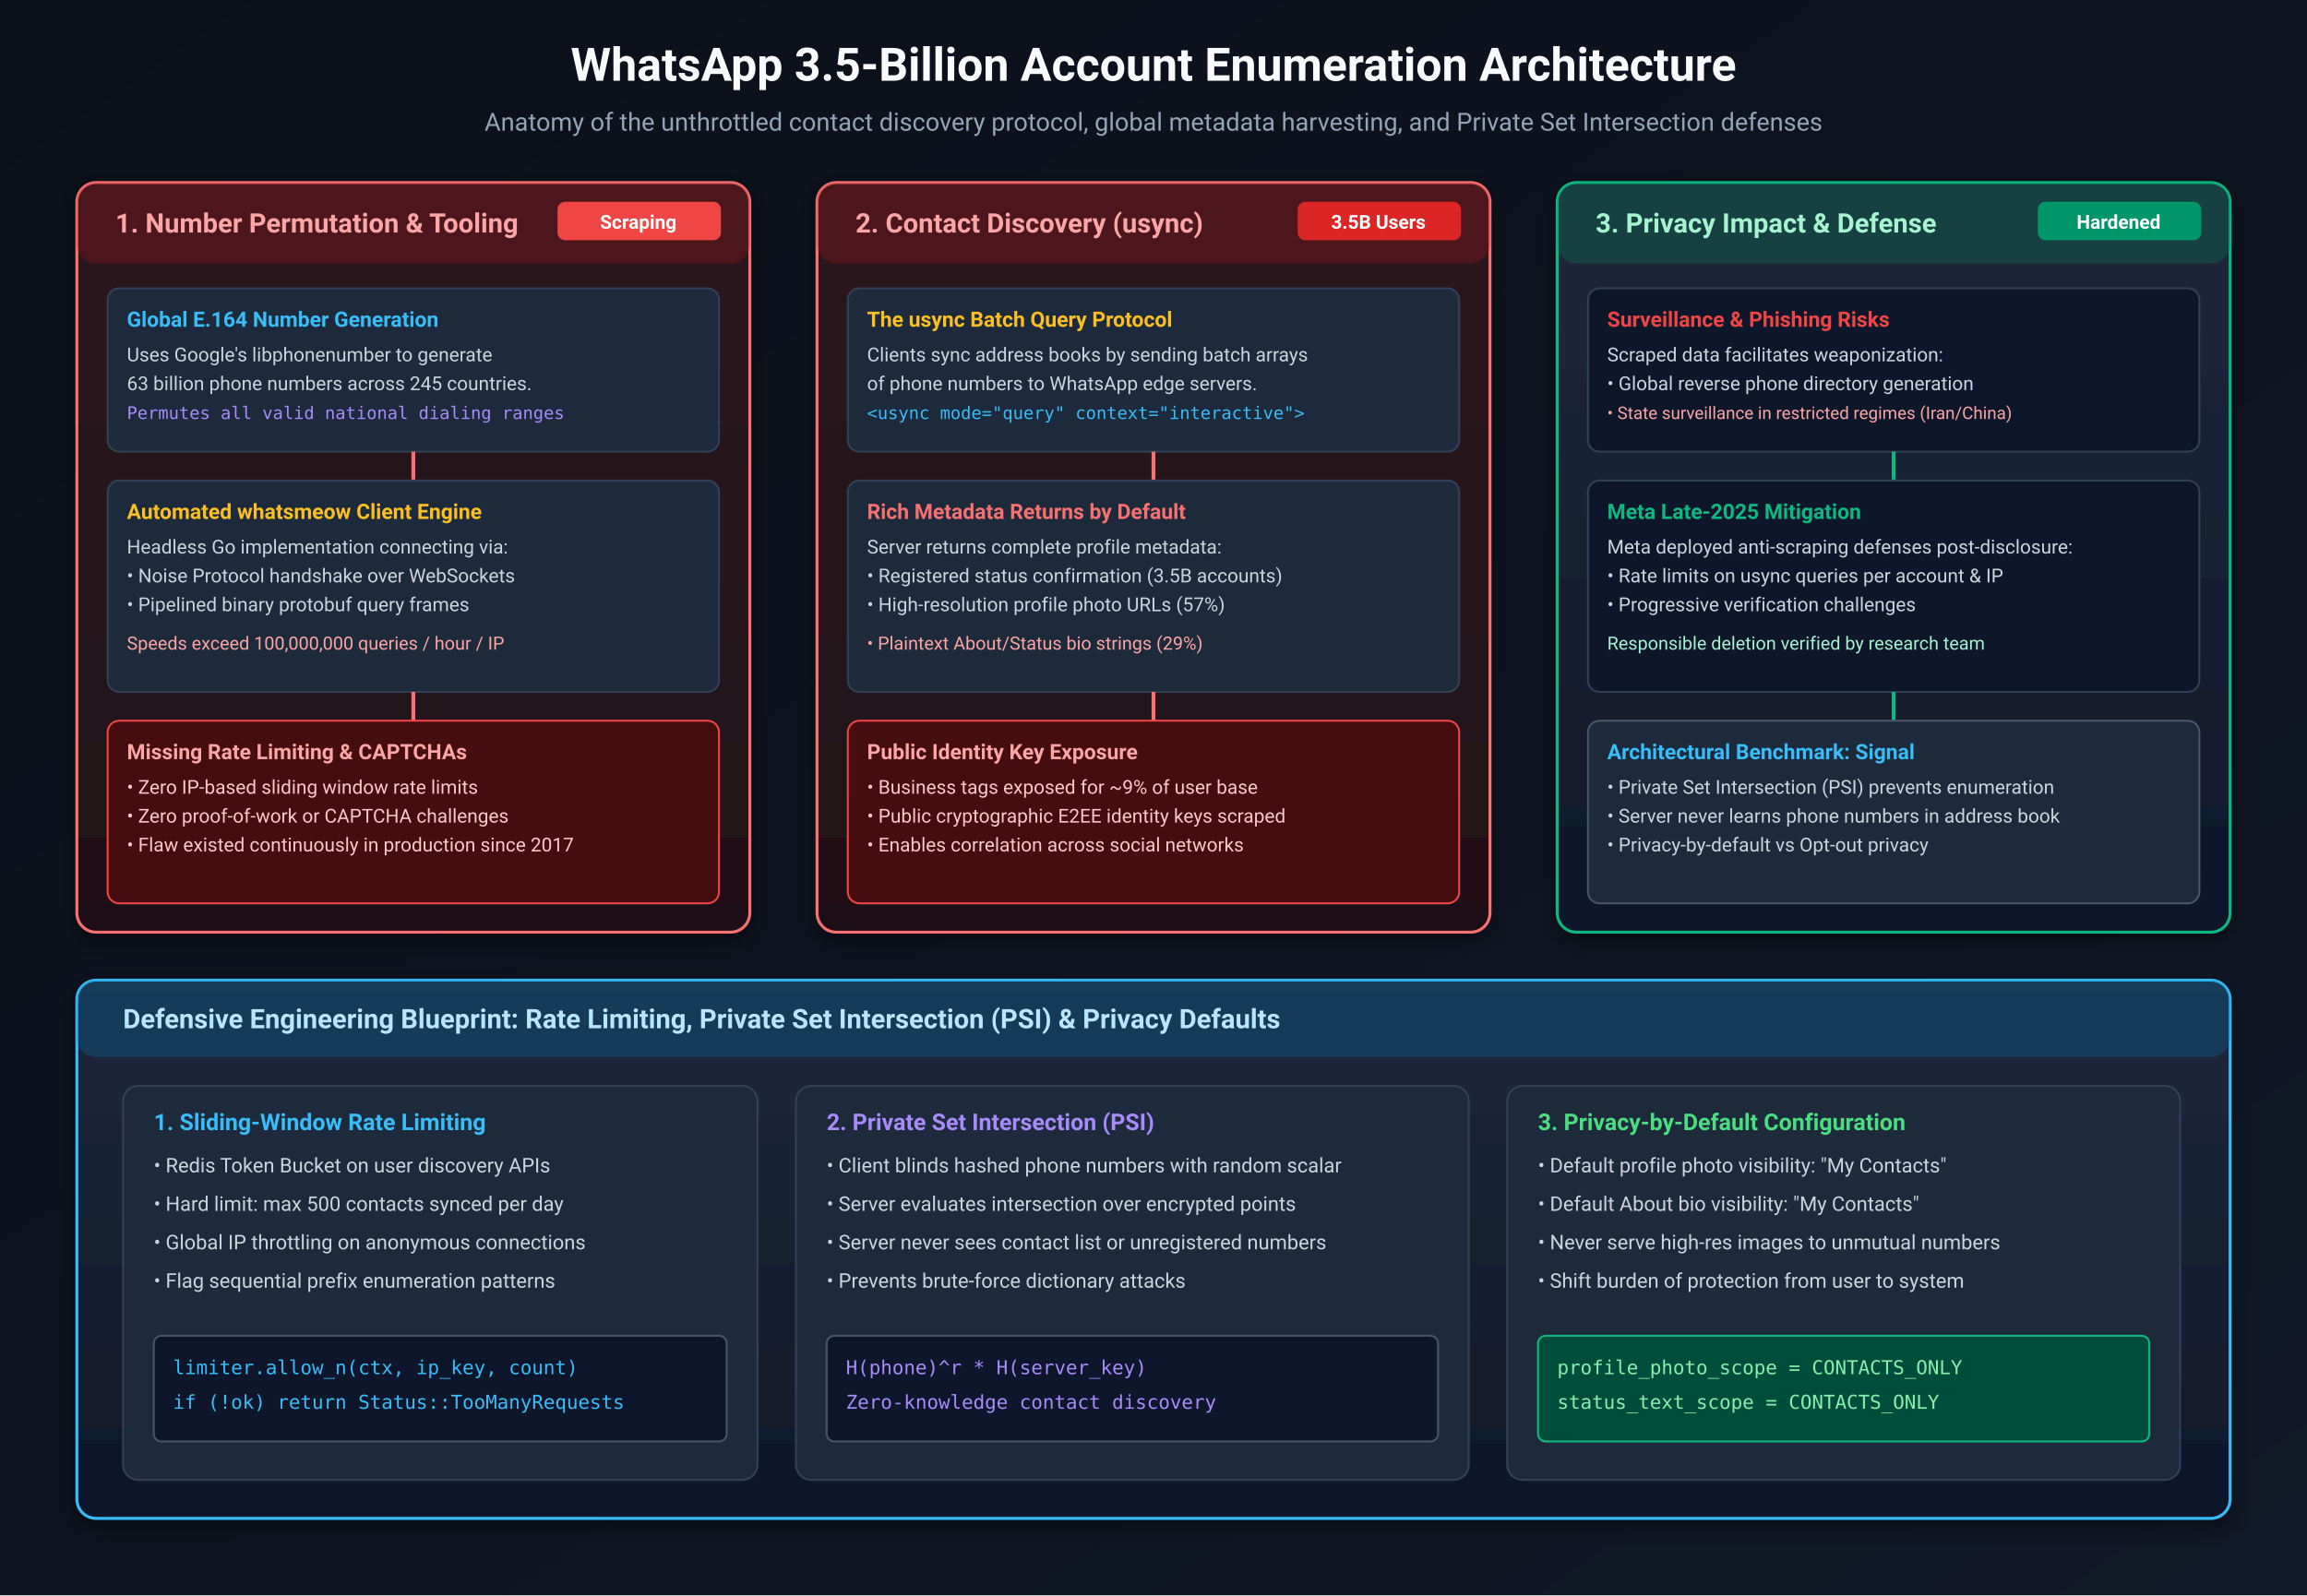
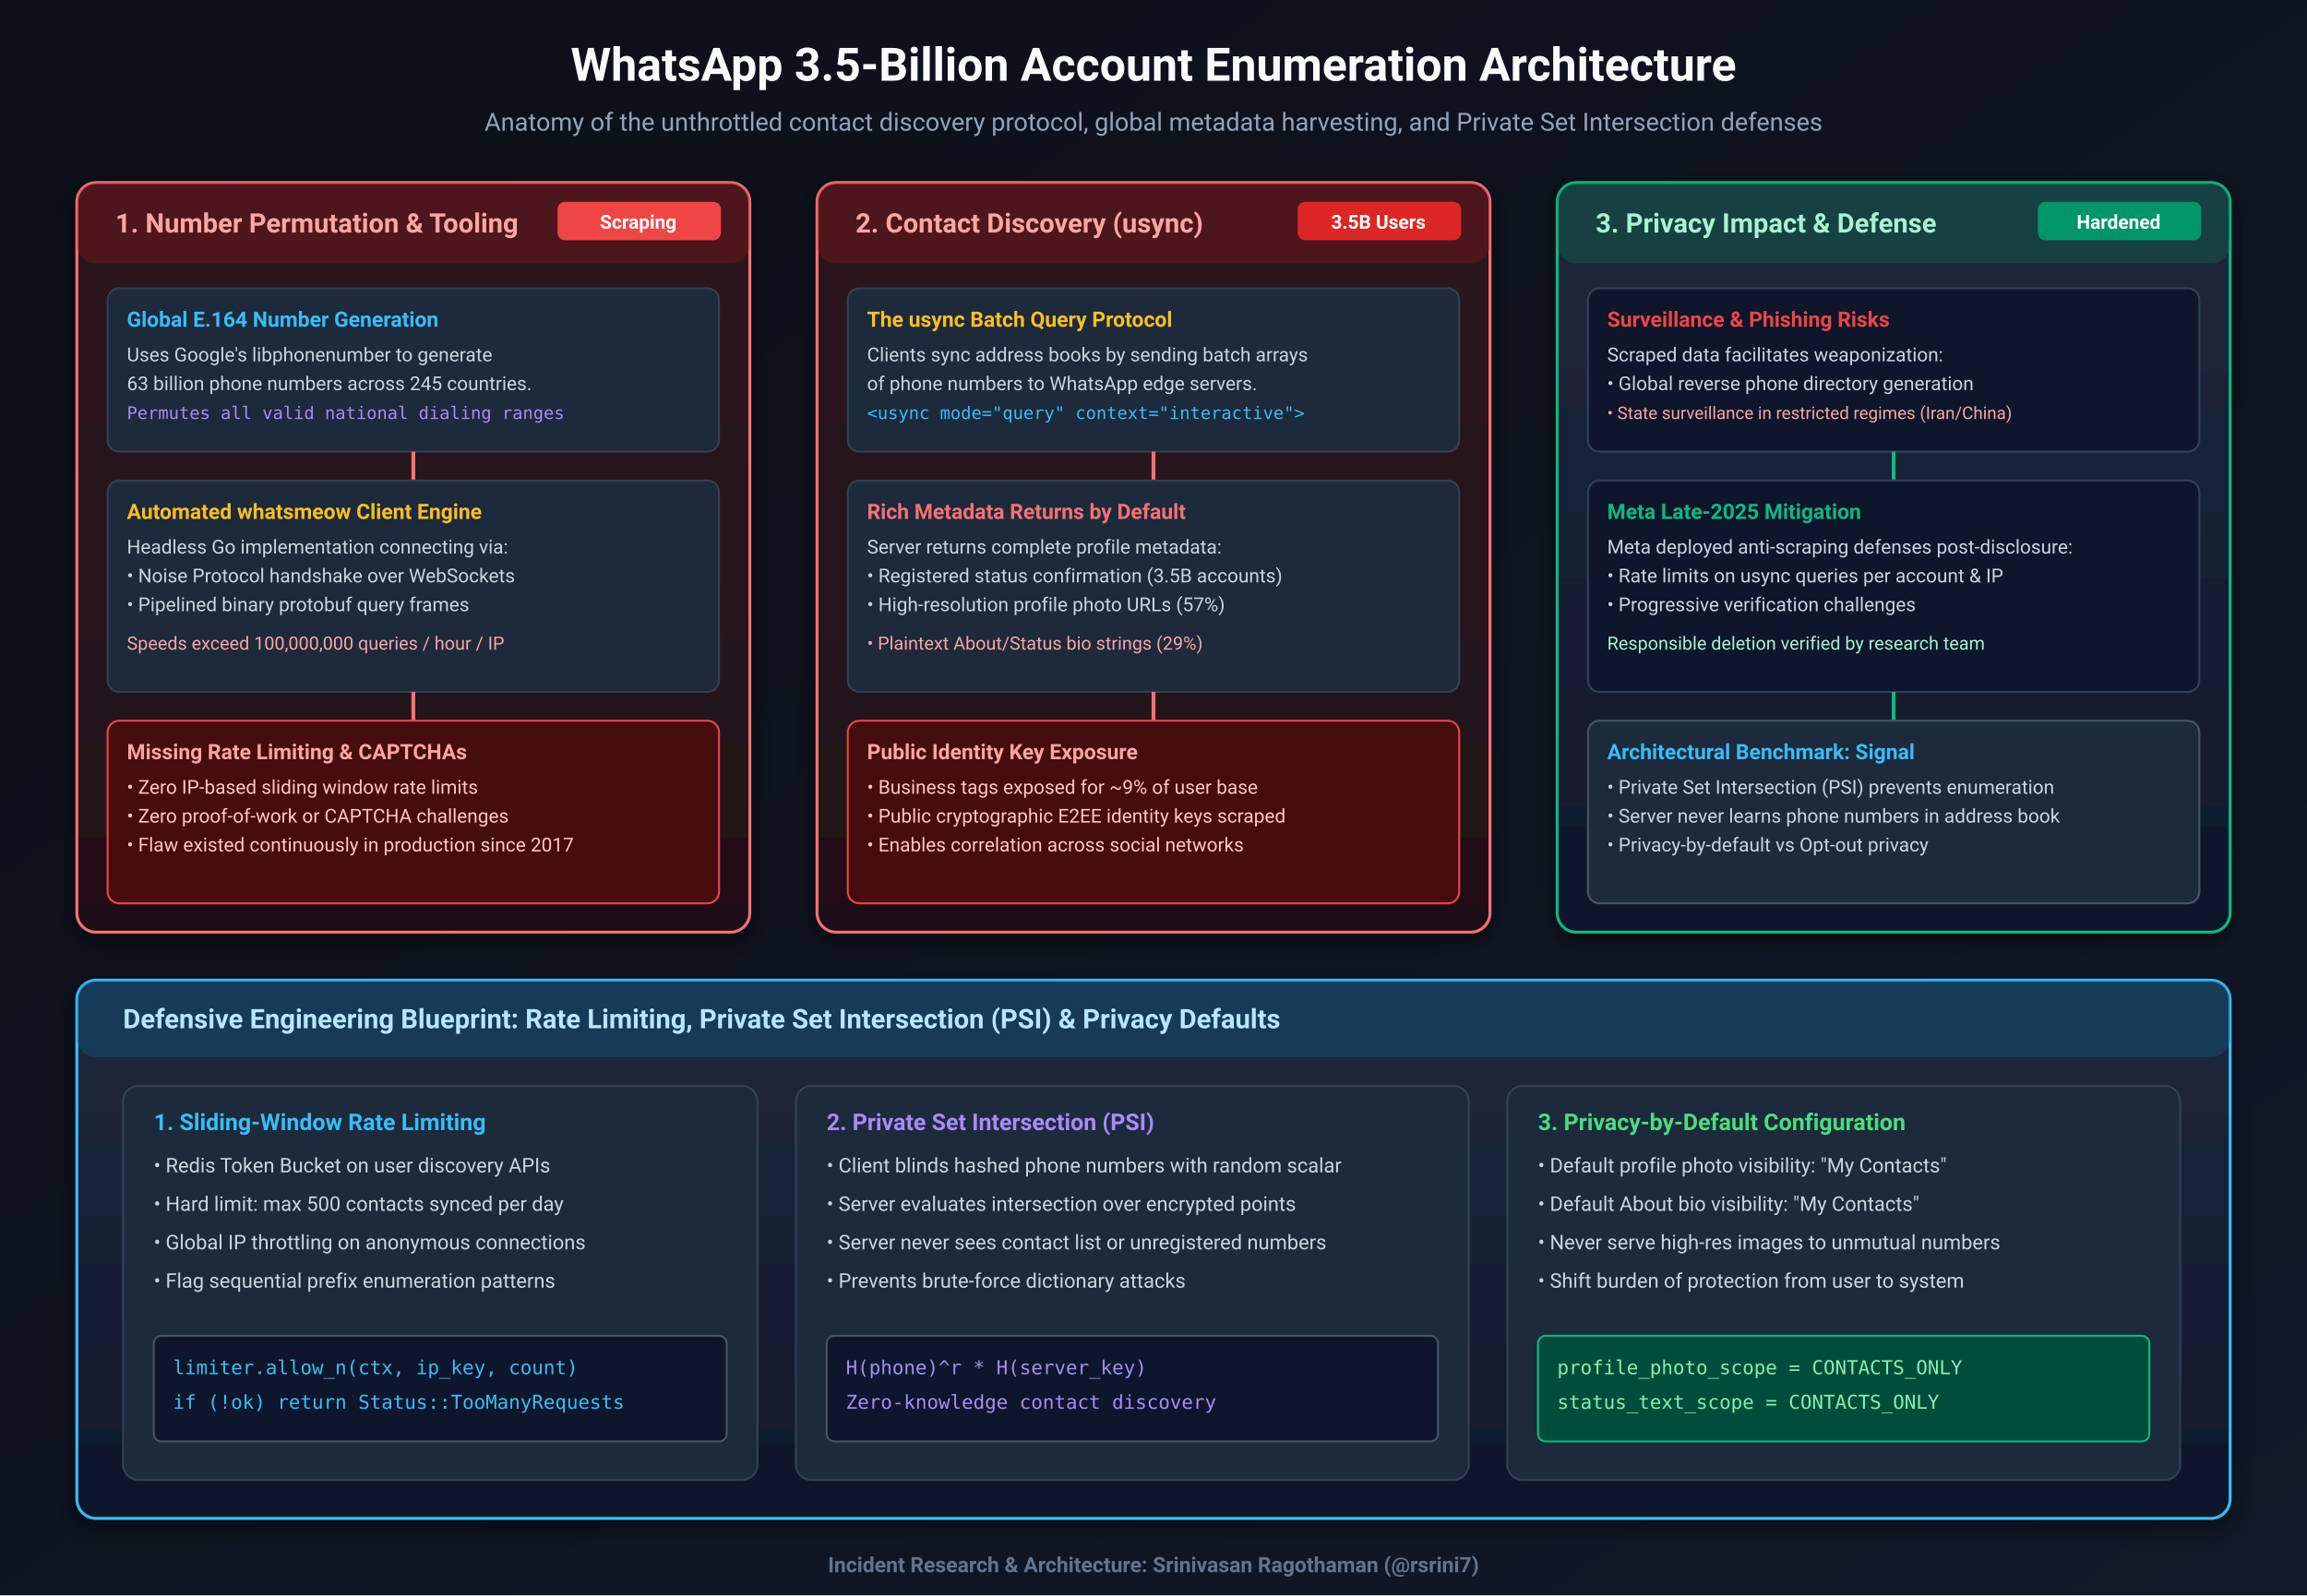
<svg xmlns="http://www.w3.org/2000/svg" viewBox="0 0 1200 830" width="100%" height="100%">
  <defs>
    <linearGradient id="bgGrad" x1="0%" y1="0%" x2="100%" y2="100%">
      <stop offset="0%" stop-color="#0b0f19" />
      <stop offset="100%" stop-color="#111827" />
    </linearGradient>
    <linearGradient id="cardGrad" x1="0%" y1="0%" x2="0%" y2="100%">
      <stop offset="0%" stop-color="#1e293b" />
      <stop offset="100%" stop-color="#0f172a" />
    </linearGradient>
    <linearGradient id="redCard" x1="0%" y1="0%" x2="0%" y2="100%">
      <stop offset="0%" stop-color="#2d151e" />
      <stop offset="100%" stop-color="#1f1118" />
    </linearGradient>
    <linearGradient id="greenCard" x1="0%" y1="0%" x2="0%" y2="100%">
      <stop offset="0%" stop-color="#064e3b" />
      <stop offset="100%" stop-color="#022c22" />
    </linearGradient>
    <filter id="shadow" x="-5%" y="-5%" width="110%" height="110%">
      <feDropShadow dx="0" dy="4" stdDeviation="6" flood-color="#000000" flood-opacity="0.5" />
    </filter>
  </defs>
  <rect width="1200" height="830" fill="url(#bgGrad)" />
  <text x="600" y="42" text-anchor="middle" font-family="-apple-system, BlinkMacSystemFont, 'Segoe UI', Roboto, sans-serif" font-size="24" font-weight="700" fill="#f8fafc">WhatsApp 3.5-Billion Account Enumeration Architecture</text>
  <text x="600" y="68" text-anchor="middle" font-family="-apple-system, BlinkMacSystemFont, 'Segoe UI', Roboto, sans-serif" font-size="13" fill="#94a3b8">Anatomy of the unthrottled contact discovery protocol, global metadata harvesting, and Private Set Intersection defenses</text>
  <g transform="translate(40, 95)" filter="url(#shadow)">
    <rect width="350" height="390" rx="10" fill="url(#redCard)" stroke="#f87171" stroke-width="1.5" />
    <rect x="0" y="0" width="350" height="42" rx="10" fill="#991b1b" fill-opacity="0.3" />
    <text x="20" y="26" font-family="-apple-system, BlinkMacSystemFont, 'Segoe UI', Roboto, sans-serif" font-size="14" font-weight="700" fill="#fca5a5">1. Number Permutation &amp; Tooling</text>
    <rect x="250" y="10" width="85" height="20" rx="4" fill="#ef4444" />
    <text x="292" y="24" text-anchor="middle" font-family="-apple-system, BlinkMacSystemFont, 'Segoe UI', Roboto, sans-serif" font-size="10" font-weight="700" fill="#ffffff">Scraping</text>
    <rect x="16" y="55" width="318" height="85" rx="6" fill="#1e293b" stroke="#334155" stroke-width="1" />
    <text x="26" y="75" font-family="-apple-system, BlinkMacSystemFont, 'Segoe UI', Roboto, sans-serif" font-size="11" font-weight="700" fill="#38bdf8">Global E.164 Number Generation</text>
    <text x="26" y="93" font-family="-apple-system, BlinkMacSystemFont, 'Segoe UI', Roboto, sans-serif" font-size="10" fill="#cbd5e1">Uses Google's libphonenumber to generate</text>
    <text x="26" y="108" font-family="-apple-system, BlinkMacSystemFont, 'Segoe UI', Roboto, sans-serif" font-size="10" fill="#cbd5e1">63 billion phone numbers across 245 countries.</text>
    <text x="26" y="123" font-family="monospace" font-size="9" fill="#a78bfa">Permutes all valid national dialing ranges</text>
    <path d="M 175 140 L 175 155" stroke="#f87171" stroke-width="2" />
    <rect x="16" y="155" width="318" height="110" rx="6" fill="#1e293b" stroke="#334155" stroke-width="1" />
    <text x="26" y="175" font-family="-apple-system, BlinkMacSystemFont, 'Segoe UI', Roboto, sans-serif" font-size="11" font-weight="700" fill="#fbbf24">Automated whatsmeow Client Engine</text>
    <text x="26" y="193" font-family="-apple-system, BlinkMacSystemFont, 'Segoe UI', Roboto, sans-serif" font-size="10" fill="#cbd5e1">Headless Go implementation connecting via:</text>
    <text x="26" y="208" font-family="-apple-system, BlinkMacSystemFont, 'Segoe UI', Roboto, sans-serif" font-size="10" fill="#cbd5e1">• Noise Protocol handshake over WebSockets</text>
    <text x="26" y="223" font-family="-apple-system, BlinkMacSystemFont, 'Segoe UI', Roboto, sans-serif" font-size="10" fill="#cbd5e1">• Pipelined binary protobuf query frames</text>
    <text x="26" y="243" font-family="-apple-system, BlinkMacSystemFont, 'Segoe UI', Roboto, sans-serif" font-size="9.5" fill="#fca5a5">Speeds exceed 100,000,000 queries / hour / IP</text>
    <path d="M 175 265 L 175 280" stroke="#f87171" stroke-width="2" />
    <rect x="16" y="280" width="318" height="95" rx="6" fill="#450a0a" stroke="#ef4444" stroke-width="1" />
    <text x="26" y="300" font-family="-apple-system, BlinkMacSystemFont, 'Segoe UI', Roboto, sans-serif" font-size="11" font-weight="700" fill="#fca5a5">Missing Rate Limiting &amp; CAPTCHAs</text>
    <text x="26" y="318" font-family="-apple-system, BlinkMacSystemFont, 'Segoe UI', Roboto, sans-serif" font-size="10" fill="#fecaca">• Zero IP-based sliding window rate limits</text>
    <text x="26" y="333" font-family="-apple-system, BlinkMacSystemFont, 'Segoe UI', Roboto, sans-serif" font-size="10" fill="#fecaca">• Zero proof-of-work or CAPTCHA challenges</text>
    <text x="26" y="348" font-family="-apple-system, BlinkMacSystemFont, 'Segoe UI', Roboto, sans-serif" font-size="10" fill="#fecaca">• Flaw existed continuously in production since 2017</text>
  </g>
  <g transform="translate(425, 95)" filter="url(#shadow)">
    <rect width="350" height="390" rx="10" fill="url(#redCard)" stroke="#f87171" stroke-width="1.5" />
    <rect x="0" y="0" width="350" height="42" rx="10" fill="#991b1b" fill-opacity="0.3" />
    <text x="20" y="26" font-family="-apple-system, BlinkMacSystemFont, 'Segoe UI', Roboto, sans-serif" font-size="14" font-weight="700" fill="#fca5a5">2. Contact Discovery (usync)</text>
    <rect x="250" y="10" width="85" height="20" rx="4" fill="#dc2626" />
    <text x="292" y="24" text-anchor="middle" font-family="-apple-system, BlinkMacSystemFont, 'Segoe UI', Roboto, sans-serif" font-size="10" font-weight="700" fill="#ffffff">3.5B Users</text>
    <rect x="16" y="55" width="318" height="85" rx="6" fill="#1e293b" stroke="#334155" stroke-width="1" />
    <text x="26" y="75" font-family="-apple-system, BlinkMacSystemFont, 'Segoe UI', Roboto, sans-serif" font-size="11" font-weight="700" fill="#fbbf24">The usync Batch Query Protocol</text>
    <text x="26" y="93" font-family="-apple-system, BlinkMacSystemFont, 'Segoe UI', Roboto, sans-serif" font-size="10" fill="#cbd5e1">Clients sync address books by sending batch arrays</text>
    <text x="26" y="108" font-family="-apple-system, BlinkMacSystemFont, 'Segoe UI', Roboto, sans-serif" font-size="10" fill="#cbd5e1">of phone numbers to WhatsApp edge servers.</text>
    <text x="26" y="123" font-family="monospace" font-size="9" fill="#38bdf8">&lt;usync mode="query" context="interactive"&gt;</text>
    <path d="M 175 140 L 175 155" stroke="#f87171" stroke-width="2" />
    <rect x="16" y="155" width="318" height="110" rx="6" fill="#1e293b" stroke="#334155" stroke-width="1" />
    <text x="26" y="175" font-family="-apple-system, BlinkMacSystemFont, 'Segoe UI', Roboto, sans-serif" font-size="11" font-weight="700" fill="#f87171">Rich Metadata Returns by Default</text>
    <text x="26" y="193" font-family="-apple-system, BlinkMacSystemFont, 'Segoe UI', Roboto, sans-serif" font-size="10" fill="#cbd5e1">Server returns complete profile metadata:</text>
    <text x="26" y="208" font-family="-apple-system, BlinkMacSystemFont, 'Segoe UI', Roboto, sans-serif" font-size="10" fill="#cbd5e1">• Registered status confirmation (3.5B accounts)</text>
    <text x="26" y="223" font-family="-apple-system, BlinkMacSystemFont, 'Segoe UI', Roboto, sans-serif" font-size="10" fill="#cbd5e1">• High-resolution profile photo URLs (57%)</text>
    <text x="26" y="243" font-family="-apple-system, BlinkMacSystemFont, 'Segoe UI', Roboto, sans-serif" font-size="9.5" fill="#fca5a5">• Plaintext About/Status bio strings (29%)</text>
    <path d="M 175 265 L 175 280" stroke="#f87171" stroke-width="2" />
    <rect x="16" y="280" width="318" height="95" rx="6" fill="#450a0a" stroke="#ef4444" stroke-width="1" />
    <text x="26" y="300" font-family="-apple-system, BlinkMacSystemFont, 'Segoe UI', Roboto, sans-serif" font-size="11" font-weight="700" fill="#fca5a5">Public Identity Key Exposure</text>
    <text x="26" y="318" font-family="-apple-system, BlinkMacSystemFont, 'Segoe UI', Roboto, sans-serif" font-size="10" fill="#fecaca">• Business tags exposed for ~9% of user base</text>
    <text x="26" y="333" font-family="-apple-system, BlinkMacSystemFont, 'Segoe UI', Roboto, sans-serif" font-size="10" fill="#fecaca">• Public cryptographic E2EE identity keys scraped</text>
    <text x="26" y="348" font-family="-apple-system, BlinkMacSystemFont, 'Segoe UI', Roboto, sans-serif" font-size="10" fill="#fecaca">• Enables correlation across social networks</text>
  </g>
  <g transform="translate(810, 95)" filter="url(#shadow)">
    <rect width="350" height="390" rx="10" fill="url(#cardGrad)" stroke="#10b981" stroke-width="1.5" />
    <rect x="0" y="0" width="350" height="42" rx="10" fill="#047857" fill-opacity="0.3" />
    <text x="20" y="26" font-family="-apple-system, BlinkMacSystemFont, 'Segoe UI', Roboto, sans-serif" font-size="14" font-weight="700" fill="#a7f3d0">3. Privacy Impact &amp; Defense</text>
    <rect x="250" y="10" width="85" height="20" rx="4" fill="#059669" />
    <text x="292" y="24" text-anchor="middle" font-family="-apple-system, BlinkMacSystemFont, 'Segoe UI', Roboto, sans-serif" font-size="10" font-weight="700" fill="#ffffff">Hardened</text>
    <rect x="16" y="55" width="318" height="85" rx="6" fill="#0f172a" stroke="#334155" stroke-width="1" />
    <text x="26" y="75" font-family="-apple-system, BlinkMacSystemFont, 'Segoe UI', Roboto, sans-serif" font-size="11" font-weight="700" fill="#ef4444">Surveillance &amp; Phishing Risks</text>
    <text x="26" y="93" font-family="-apple-system, BlinkMacSystemFont, 'Segoe UI', Roboto, sans-serif" font-size="10" fill="#cbd5e1">Scraped data facilitates weaponization:</text>
    <text x="26" y="108" font-family="-apple-system, BlinkMacSystemFont, 'Segoe UI', Roboto, sans-serif" font-size="10" fill="#cbd5e1">• Global reverse phone directory generation</text>
    <text x="26" y="123" font-family="-apple-system, BlinkMacSystemFont, 'Segoe UI', Roboto, sans-serif" font-size="9" fill="#fca5a5">• State surveillance in restricted regimes (Iran/China)</text>
    <path d="M 175 140 L 175 155" stroke="#10b981" stroke-width="2" />
    <rect x="16" y="155" width="318" height="110" rx="6" fill="#0f172a" stroke="#334155" stroke-width="1" />
    <text x="26" y="175" font-family="-apple-system, BlinkMacSystemFont, 'Segoe UI', Roboto, sans-serif" font-size="11" font-weight="700" fill="#10b981">Meta Late-2025 Mitigation</text>
    <text x="26" y="193" font-family="-apple-system, BlinkMacSystemFont, 'Segoe UI', Roboto, sans-serif" font-size="10" fill="#cbd5e1">Meta deployed anti-scraping defenses post-disclosure:</text>
    <text x="26" y="208" font-family="-apple-system, BlinkMacSystemFont, 'Segoe UI', Roboto, sans-serif" font-size="10" fill="#cbd5e1">• Rate limits on usync queries per account &amp; IP</text>
    <text x="26" y="223" font-family="-apple-system, BlinkMacSystemFont, 'Segoe UI', Roboto, sans-serif" font-size="10" fill="#cbd5e1">• Progressive verification challenges</text>
    <text x="26" y="243" font-family="-apple-system, BlinkMacSystemFont, 'Segoe UI', Roboto, sans-serif" font-size="9.5" fill="#a7f3d0">Responsible deletion verified by research team</text>
    <path d="M 175 265 L 175 280" stroke="#10b981" stroke-width="2" />
    <rect x="16" y="280" width="318" height="95" rx="6" fill="#1e293b" stroke="#475569" stroke-width="1" />
    <text x="26" y="300" font-family="-apple-system, BlinkMacSystemFont, 'Segoe UI', Roboto, sans-serif" font-size="11" font-weight="700" fill="#38bdf8">Architectural Benchmark: Signal</text>
    <text x="26" y="318" font-family="-apple-system, BlinkMacSystemFont, 'Segoe UI', Roboto, sans-serif" font-size="10" fill="#cbd5e1">• Private Set Intersection (PSI) prevents enumeration</text>
    <text x="26" y="333" font-family="-apple-system, BlinkMacSystemFont, 'Segoe UI', Roboto, sans-serif" font-size="10" fill="#cbd5e1">• Server never learns phone numbers in address book</text>
    <text x="26" y="348" font-family="-apple-system, BlinkMacSystemFont, 'Segoe UI', Roboto, sans-serif" font-size="10" fill="#cbd5e1">• Privacy-by-default vs Opt-out privacy</text>
  </g>
  <g transform="translate(40, 510)" filter="url(#shadow)">
    <rect width="1120" height="280" rx="10" fill="url(#cardGrad)" stroke="#38bdf8" stroke-width="1.5" />
    <rect x="0" y="0" width="1120" height="40" rx="10" fill="#0369a1" fill-opacity="0.3" />
    <text x="24" y="25" font-family="-apple-system, BlinkMacSystemFont, 'Segoe UI', Roboto, sans-serif" font-size="14" font-weight="700" fill="#bae6fd">Defensive Engineering Blueprint: Rate Limiting, Private Set Intersection (PSI) &amp; Privacy Defaults</text>
    <rect x="24" y="55" width="330" height="205" rx="8" fill="#1e293b" stroke="#334155" stroke-width="1" />
    <text x="40" y="78" font-family="-apple-system, BlinkMacSystemFont, 'Segoe UI', Roboto, sans-serif" font-size="12" font-weight="700" fill="#38bdf8">1. Sliding-Window Rate Limiting</text>
    <text x="40" y="100" font-family="-apple-system, BlinkMacSystemFont, 'Segoe UI', Roboto, sans-serif" font-size="10.5" fill="#cbd5e1">• Redis Token Bucket on user discovery APIs</text>
    <text x="40" y="120" font-family="-apple-system, BlinkMacSystemFont, 'Segoe UI', Roboto, sans-serif" font-size="10.5" fill="#cbd5e1">• Hard limit: max 500 contacts synced per day</text>
    <text x="40" y="140" font-family="-apple-system, BlinkMacSystemFont, 'Segoe UI', Roboto, sans-serif" font-size="10.5" fill="#cbd5e1">• Global IP throttling on anonymous connections</text>
    <text x="40" y="160" font-family="-apple-system, BlinkMacSystemFont, 'Segoe UI', Roboto, sans-serif" font-size="10.5" fill="#cbd5e1">• Flag sequential prefix enumeration patterns</text>
    <rect x="40" y="185" width="298" height="55" rx="4" fill="#0f172a" stroke="#475569" stroke-width="1" />
    <text x="50" y="205" font-family="monospace" font-size="10" fill="#38bdf8">limiter.allow_n(ctx, ip_key, count)</text>
    <text x="50" y="223" font-family="monospace" font-size="10" fill="#38bdf8">if (!ok) return Status::TooManyRequests</text>
    <rect x="374" y="55" width="350" height="205" rx="8" fill="#1e293b" stroke="#334155" stroke-width="1" />
    <text x="390" y="78" font-family="-apple-system, BlinkMacSystemFont, 'Segoe UI', Roboto, sans-serif" font-size="12" font-weight="700" fill="#a78bfa">2. Private Set Intersection (PSI)</text>
    <text x="390" y="100" font-family="-apple-system, BlinkMacSystemFont, 'Segoe UI', Roboto, sans-serif" font-size="10.5" fill="#cbd5e1">• Client blinds hashed phone numbers with random scalar</text>
    <text x="390" y="120" font-family="-apple-system, BlinkMacSystemFont, 'Segoe UI', Roboto, sans-serif" font-size="10.5" fill="#cbd5e1">• Server evaluates intersection over encrypted points</text>
    <text x="390" y="140" font-family="-apple-system, BlinkMacSystemFont, 'Segoe UI', Roboto, sans-serif" font-size="10.5" fill="#cbd5e1">• Server never sees contact list or unregistered numbers</text>
    <text x="390" y="160" font-family="-apple-system, BlinkMacSystemFont, 'Segoe UI', Roboto, sans-serif" font-size="10.5" fill="#cbd5e1">• Prevents brute-force dictionary attacks</text>
    <rect x="390" y="185" width="318" height="55" rx="4" fill="#0f172a" stroke="#475569" stroke-width="1" />
    <text x="400" y="205" font-family="monospace" font-size="10" fill="#a78bfa">H(phone)^r * H(server_key)</text>
    <text x="400" y="223" font-family="monospace" font-size="10" fill="#a78bfa">Zero-knowledge contact discovery</text>
    <rect x="744" y="55" width="350" height="205" rx="8" fill="#1e293b" stroke="#334155" stroke-width="1" />
    <text x="760" y="78" font-family="-apple-system, BlinkMacSystemFont, 'Segoe UI', Roboto, sans-serif" font-size="12" font-weight="700" fill="#4ade80">3. Privacy-by-Default Configuration</text>
    <text x="760" y="100" font-family="-apple-system, BlinkMacSystemFont, 'Segoe UI', Roboto, sans-serif" font-size="10.5" fill="#cbd5e1">• Default profile photo visibility: "My Contacts"</text>
    <text x="760" y="120" font-family="-apple-system, BlinkMacSystemFont, 'Segoe UI', Roboto, sans-serif" font-size="10.5" fill="#cbd5e1">• Default About bio visibility: "My Contacts"</text>
    <text x="760" y="140" font-family="-apple-system, BlinkMacSystemFont, 'Segoe UI', Roboto, sans-serif" font-size="10.5" fill="#cbd5e1">• Never serve high-res images to unmutual numbers</text>
    <text x="760" y="160" font-family="-apple-system, BlinkMacSystemFont, 'Segoe UI', Roboto, sans-serif" font-size="10.5" fill="#cbd5e1">• Shift burden of protection from user to system</text>
    <rect x="760" y="185" width="318" height="55" rx="4" fill="#064e3b" stroke="#10b981" stroke-width="1" />
    <text x="770" y="205" font-family="monospace" font-size="10" fill="#86efac">profile_photo_scope = CONTACTS_ONLY</text>
    <text x="770" y="223" font-family="monospace" font-size="10" fill="#86efac">status_text_scope = CONTACTS_ONLY</text>
  </g>
+   <text x="600" y="818" font-family="-apple-system, BlinkMacSystemFont, 'Segoe UI', Roboto, sans-serif" font-size="11" font-weight="600" fill="#64748b" text-anchor="middle">Incident Research &amp; Architecture: Srinivasan Ragothaman (@rsrini7)</text>
</svg>
